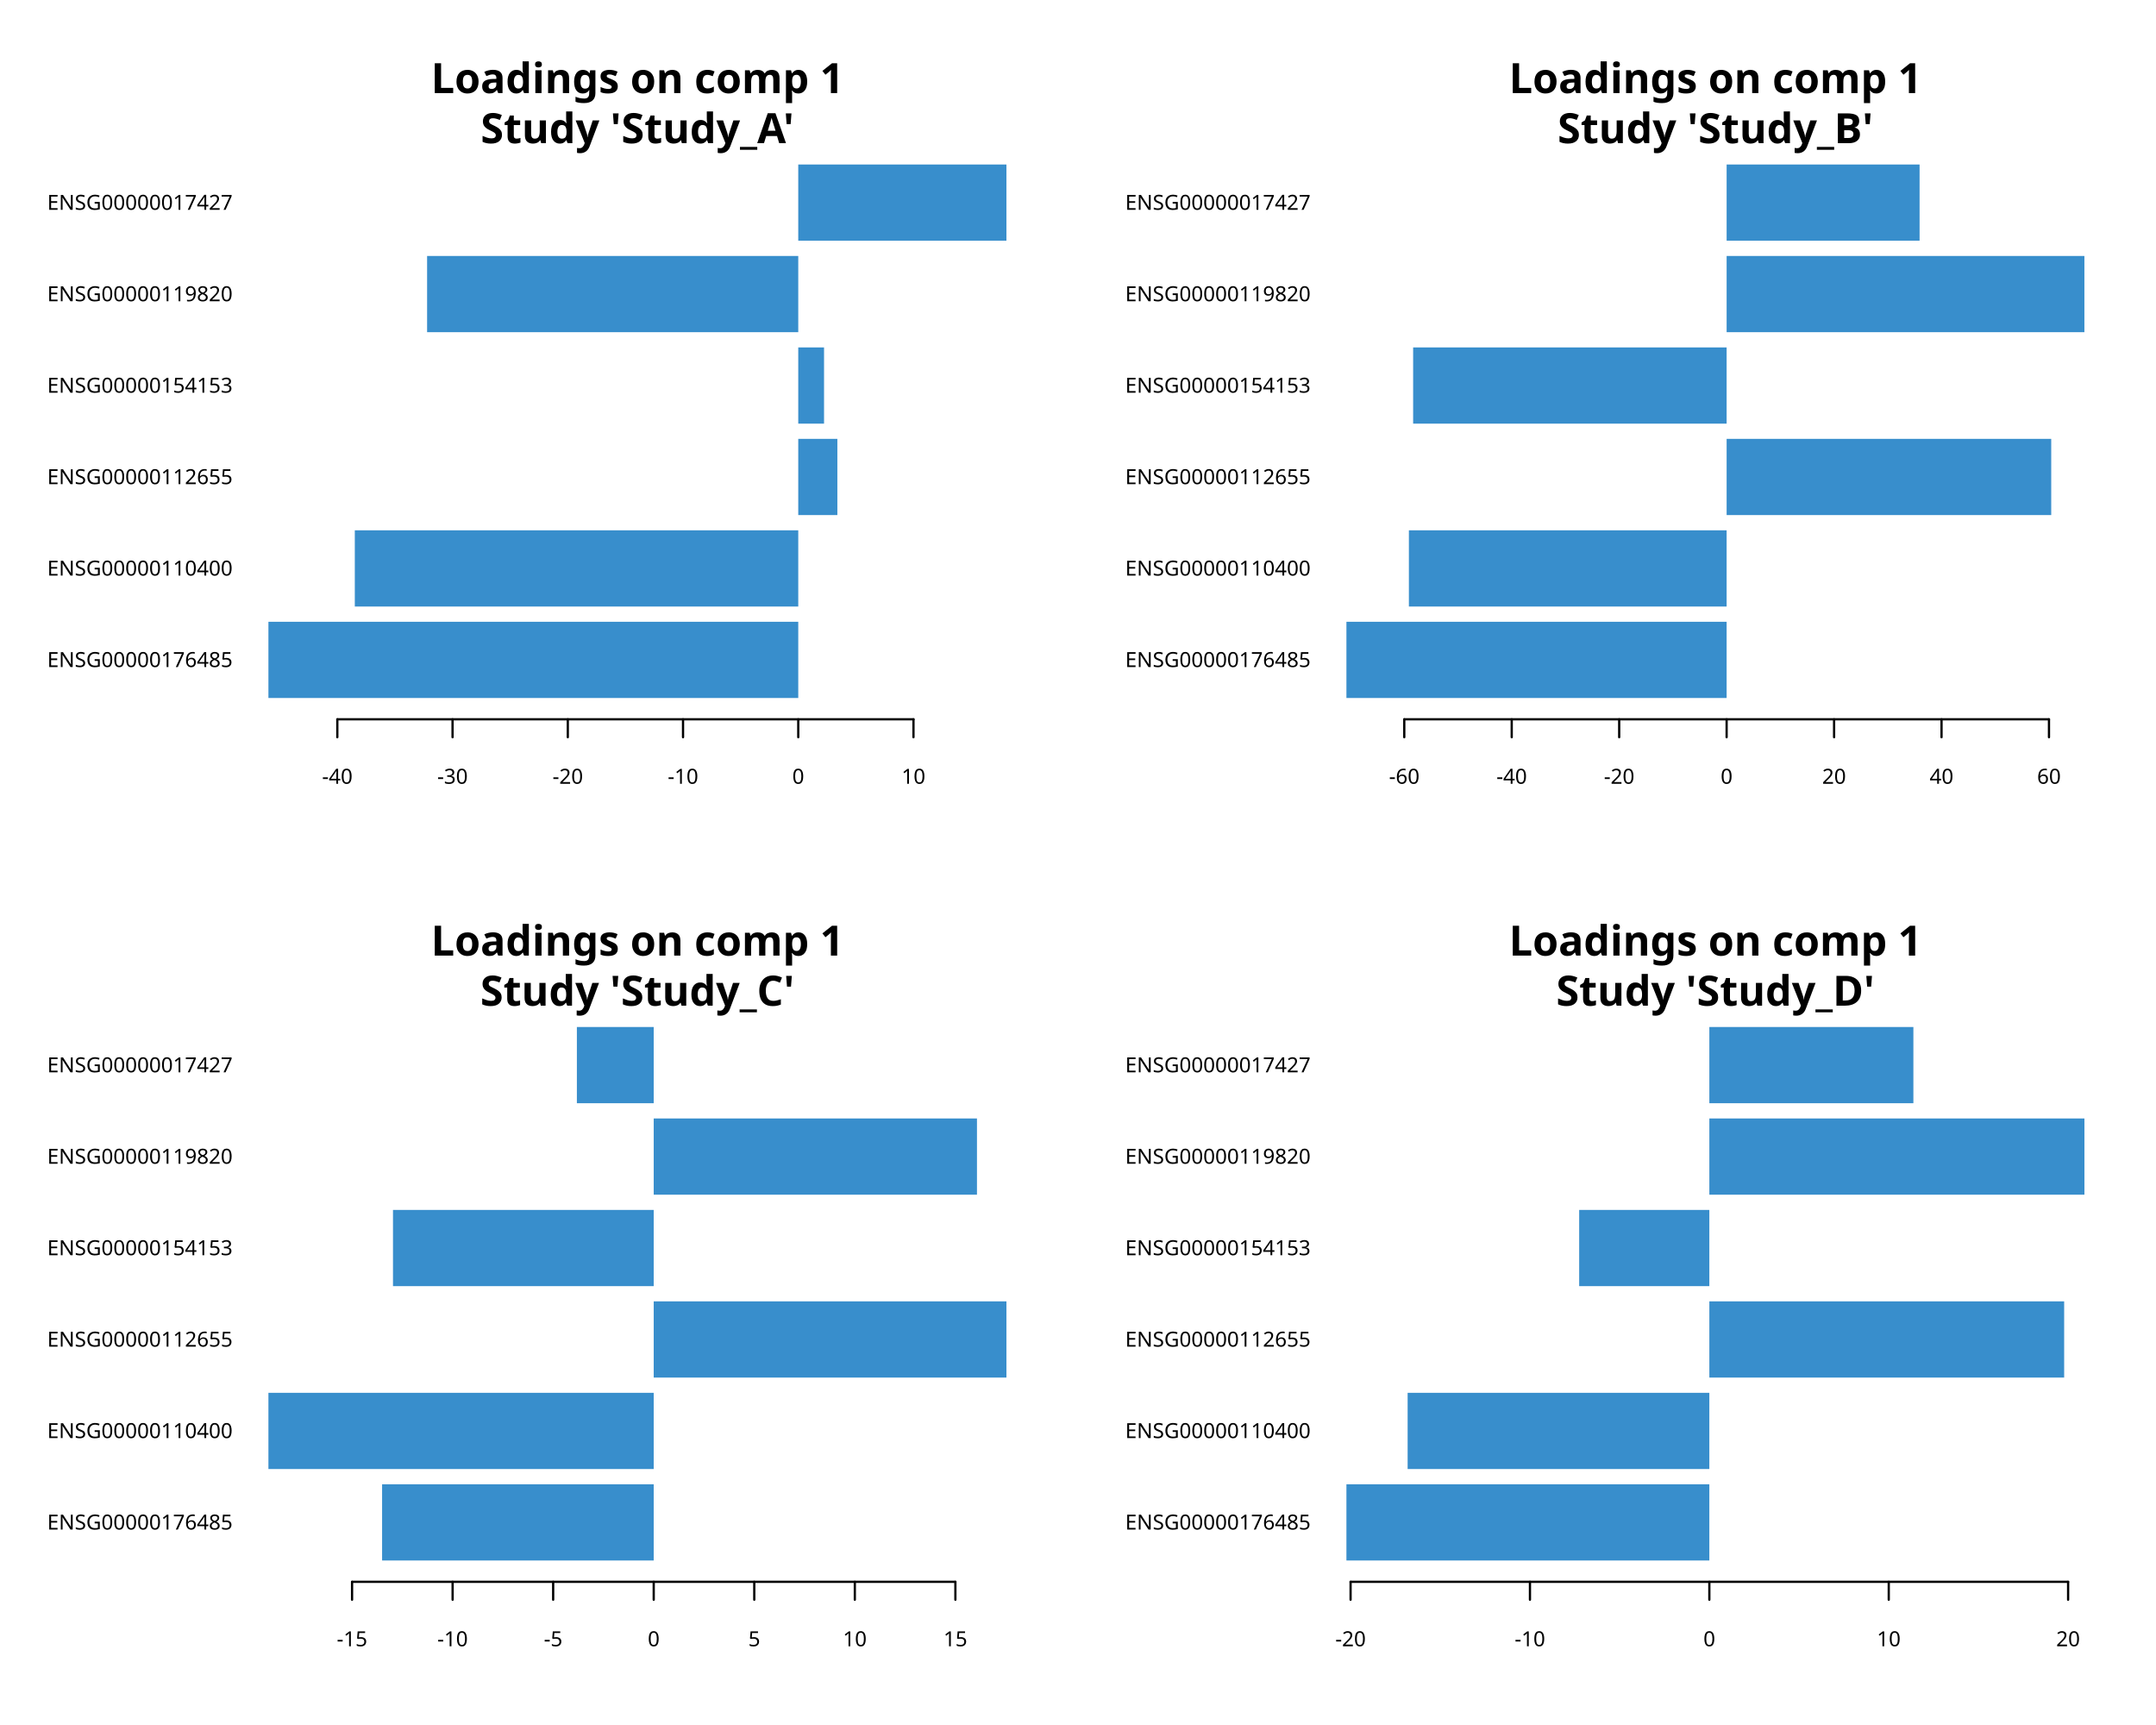
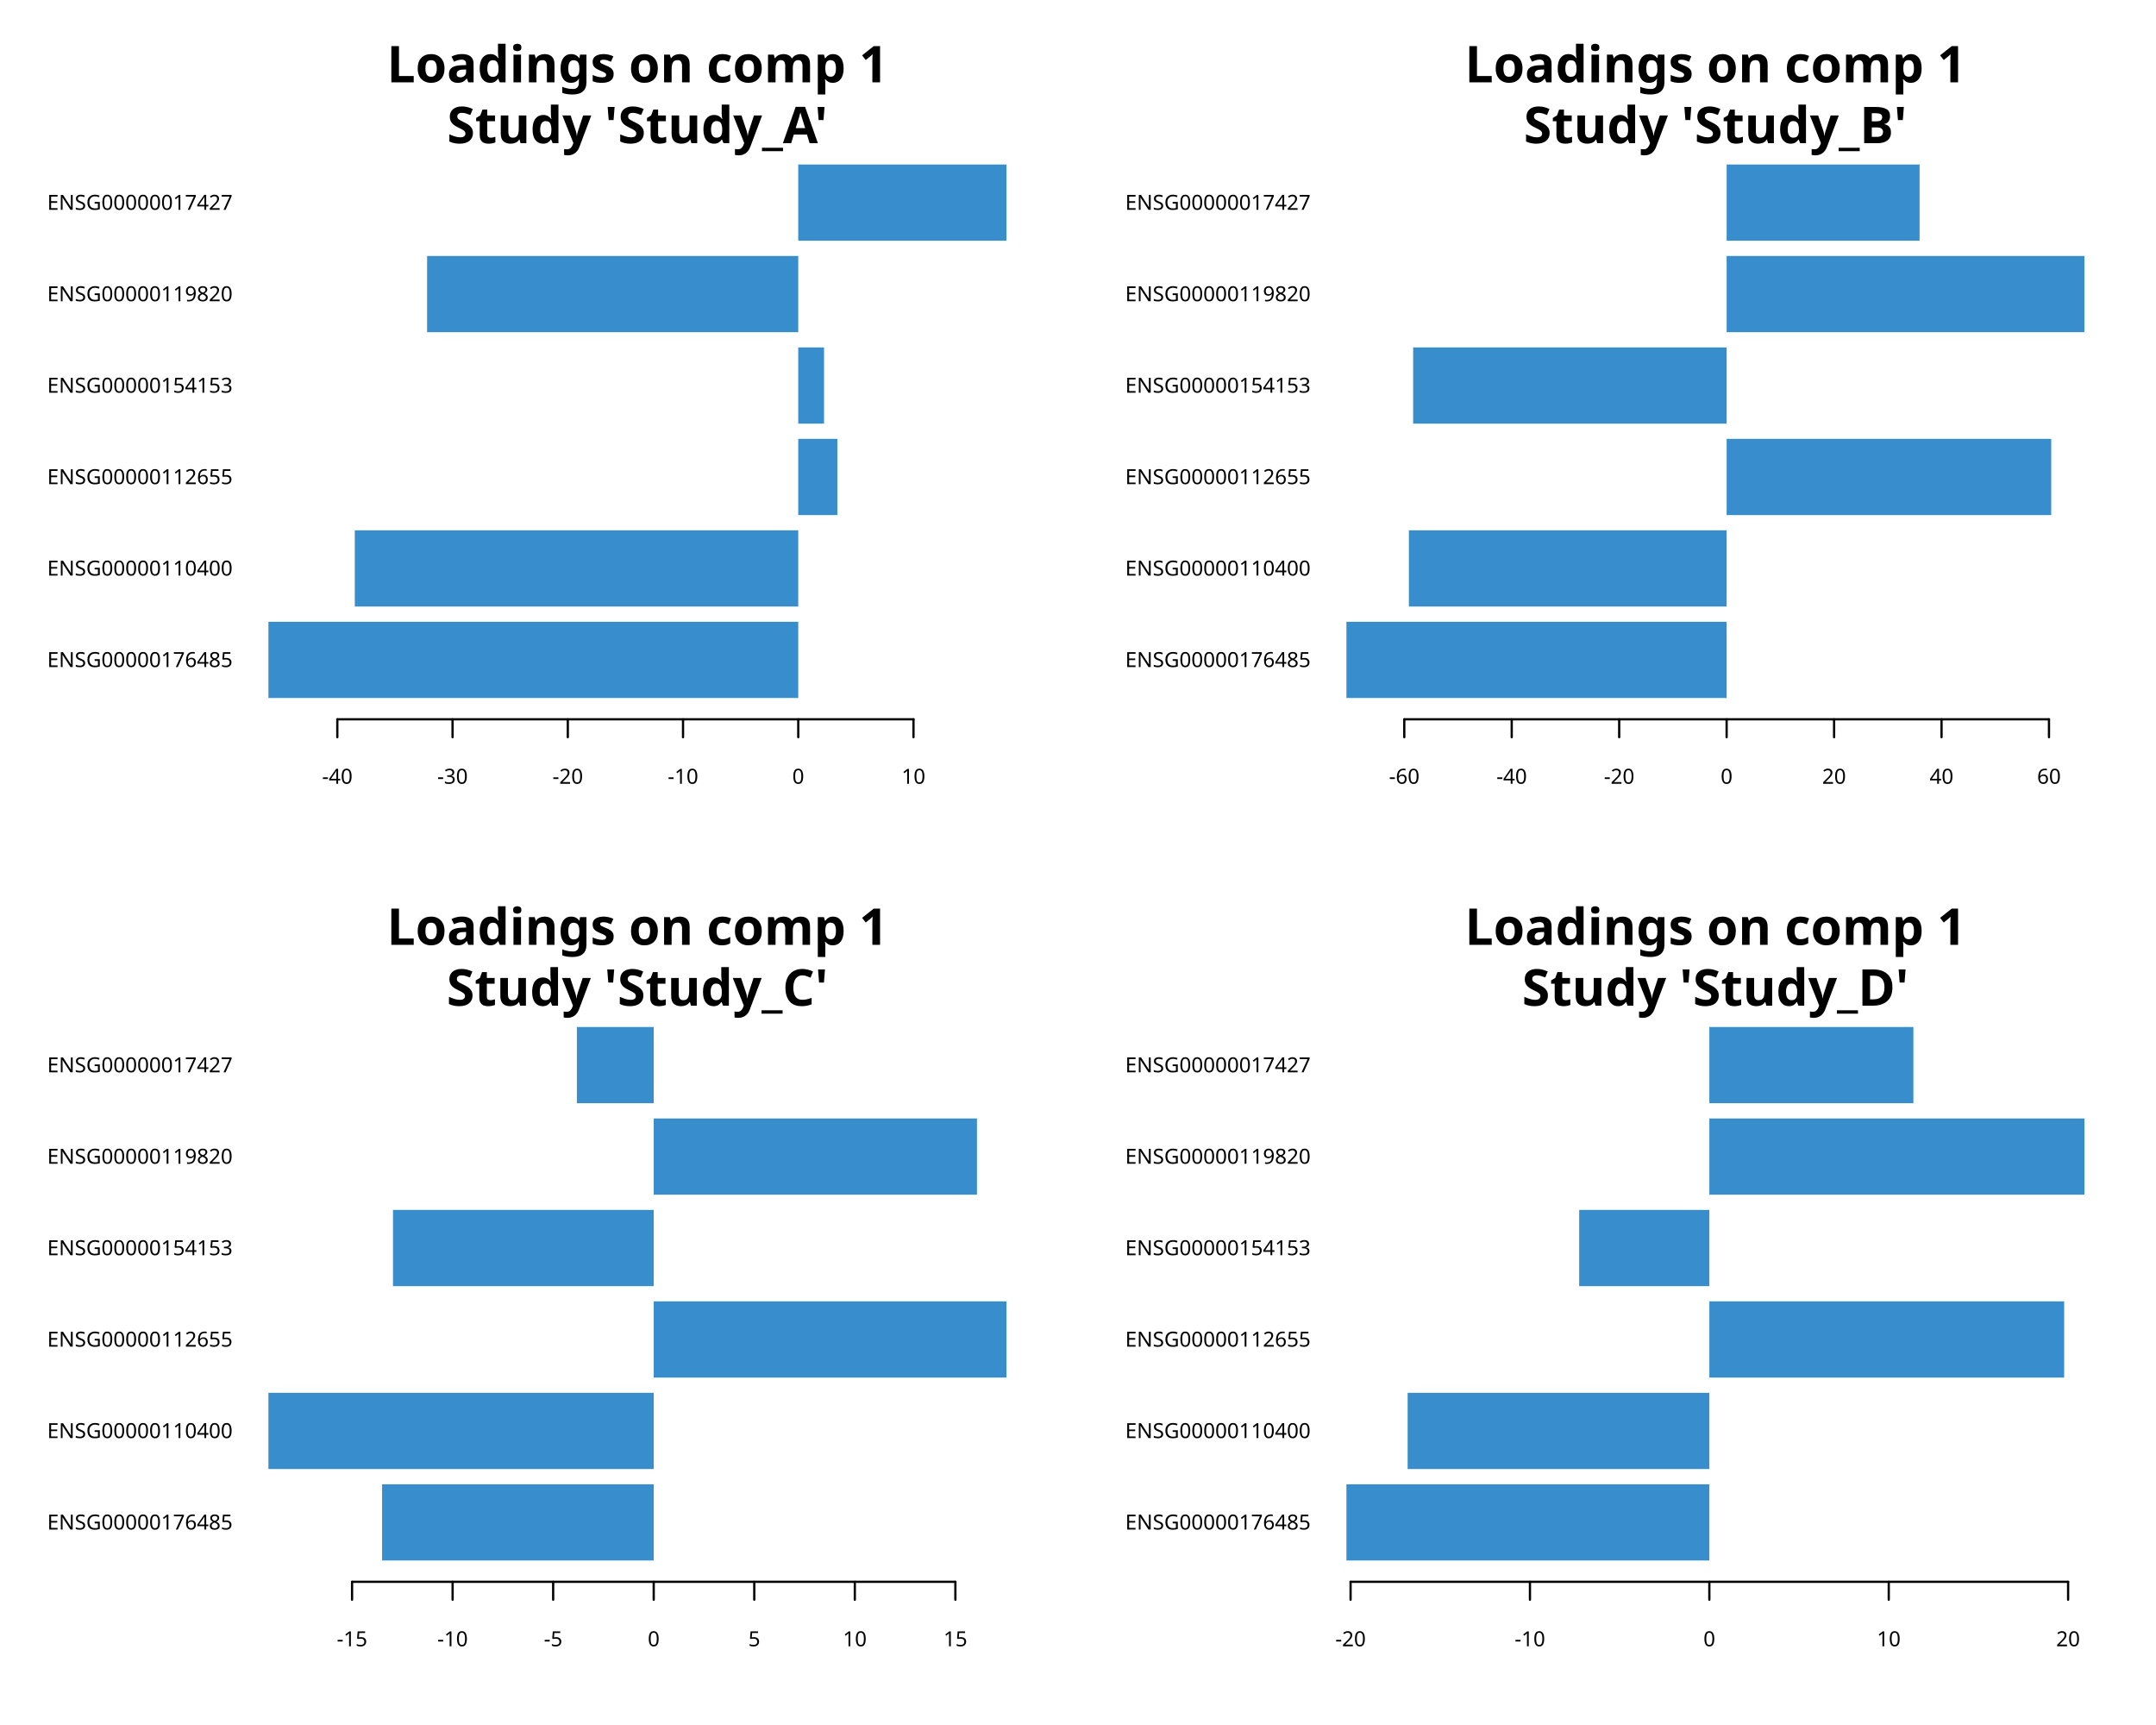
<svg xmlns="http://www.w3.org/2000/svg" class="svglite" data-engine-version="2.0" width="720.00pt" height="576.00pt" viewBox="0 0 720.00 576.00">
  <defs>
    <style type="text/css">
    .svglite line, .svglite polyline, .svglite polygon, .svglite path, .svglite rect, .svglite circle {
      fill: none;
      stroke: #000000;
      stroke-linecap: round;
      stroke-linejoin: round;
      stroke-miterlimit: 10.00;
    }
  </style>
  </defs>
  <rect width="100%" height="100%" style="stroke: none; fill: #FFFFFF;" />
  <defs>
    <clipPath id="cpMC4wMHw3MjAuMDB8MC4wMHw1NzYuMDA=">
      <rect x="0.00" y="0.00" width="720.00" height="576.00" />
    </clipPath>
  </defs>
  <g clip-path="url(#cpMC4wMHw3MjAuMDB8MC4wMHw1NzYuMDA=)">
</g>
  <defs>
    <clipPath id="cpMC4wMHwzNjAuMDB8MC4wMHwyODguMDA=">
      <rect x="0.00" y="0.00" width="360.00" height="288.00" />
    </clipPath>
  </defs>
  <g clip-path="url(#cpMC4wMHwzNjAuMDB8MC4wMHwyODguMDA=)">
    <rect x="89.64" y="207.62" width="176.94" height="25.45" style="stroke-width: 0.75; stroke: none; fill: #388ECC;" />
    <rect x="118.49" y="177.08" width="148.09" height="25.45" style="stroke-width: 0.75; stroke: none; fill: #388ECC;" />
    <rect x="266.58" y="146.54" width="13.06" height="25.45" style="stroke-width: 0.75; stroke: none; fill: #388ECC;" />
    <rect x="266.58" y="116.01" width="8.61" height="25.45" style="stroke-width: 0.75; stroke: none; fill: #388ECC;" />
    <rect x="142.63" y="85.47" width="123.95" height="25.45" style="stroke-width: 0.75; stroke: none; fill: #388ECC;" />
    <rect x="266.58" y="54.93" width="69.52" height="25.45" style="stroke-width: 0.75; stroke: none; fill: #388ECC;" />
  </g>
  <g clip-path="url(#cpMC4wMHw3MjAuMDB8MC4wMHw1NzYuMDA=)">
    <text x="77.69" y="222.74" text-anchor="end" style="font-size: 6.97px; font-family: sans;" textLength="62.42px" lengthAdjust="spacingAndGlyphs">ENSG00000176485</text>
    <text x="77.69" y="192.20" text-anchor="end" style="font-size: 6.97px; font-family: sans;" textLength="62.42px" lengthAdjust="spacingAndGlyphs">ENSG00000110400</text>
    <text x="77.69" y="161.67" text-anchor="end" style="font-size: 6.97px; font-family: sans;" textLength="62.42px" lengthAdjust="spacingAndGlyphs">ENSG00000112655</text>
    <text x="77.69" y="131.13" text-anchor="end" style="font-size: 6.97px; font-family: sans;" textLength="62.42px" lengthAdjust="spacingAndGlyphs">ENSG00000154153</text>
    <text x="77.69" y="100.59" text-anchor="end" style="font-size: 6.97px; font-family: sans;" textLength="62.42px" lengthAdjust="spacingAndGlyphs">ENSG00000119820</text>
    <text x="77.69" y="70.06" text-anchor="end" style="font-size: 6.97px; font-family: sans;" textLength="62.42px" lengthAdjust="spacingAndGlyphs">ENSG00000017427</text>
    <line x1="112.65" y1="240.19" x2="305.06" y2="240.19" style="stroke-width: 0.75;" />
    <line x1="112.65" y1="240.19" x2="112.65" y2="246.17" style="stroke-width: 0.75;" />
    <line x1="151.13" y1="240.19" x2="151.13" y2="246.17" style="stroke-width: 0.75;" />
    <line x1="189.62" y1="240.19" x2="189.62" y2="246.17" style="stroke-width: 0.75;" />
    <line x1="228.10" y1="240.19" x2="228.10" y2="246.17" style="stroke-width: 0.75;" />
    <line x1="266.58" y1="240.19" x2="266.58" y2="246.17" style="stroke-width: 0.75;" />
    <line x1="305.06" y1="240.19" x2="305.06" y2="246.17" style="stroke-width: 0.75;" />
    <text x="112.65" y="261.71" text-anchor="middle" style="font-size: 6.97px; font-family: sans;" textLength="10.08px" lengthAdjust="spacingAndGlyphs">-40</text>
    <text x="151.13" y="261.71" text-anchor="middle" style="font-size: 6.97px; font-family: sans;" textLength="10.08px" lengthAdjust="spacingAndGlyphs">-30</text>
    <text x="189.62" y="261.71" text-anchor="middle" style="font-size: 6.97px; font-family: sans;" textLength="10.08px" lengthAdjust="spacingAndGlyphs">-20</text>
    <text x="228.10" y="261.71" text-anchor="middle" style="font-size: 6.97px; font-family: sans;" textLength="10.08px" lengthAdjust="spacingAndGlyphs">-10</text>
    <text x="266.58" y="261.71" text-anchor="middle" style="font-size: 6.97px; font-family: sans;" textLength="3.88px" lengthAdjust="spacingAndGlyphs">0</text>
    <text x="305.06" y="261.71" text-anchor="middle" style="font-size: 6.97px; font-family: sans;" textLength="7.76px" lengthAdjust="spacingAndGlyphs">10</text>
  </g>
  <g clip-path="url(#cpMC4wMHwzNjAuMDB8MC4wMHwyODguMDA=)">
-     <text x="212.87" y="31.08" text-anchor="middle" style="font-size: 13.94px; font-weight: bold; font-family: sans;" textLength="125.60px" lengthAdjust="spacingAndGlyphs">Loadings on comp 1</text>
-     <text x="212.87" y="47.81" text-anchor="middle" style="font-size: 13.94px; font-weight: bold; font-family: sans;" textLength="97.59px" lengthAdjust="spacingAndGlyphs">Study 'Study_A'</text>
+     <text x="212.87" y="27.49" text-anchor="middle" style="font-size: 16.93px; font-weight: bold; font-family: sans;" textLength="152.52px" lengthAdjust="spacingAndGlyphs">Loadings on comp 1</text>
+     <text x="212.87" y="47.81" text-anchor="middle" style="font-size: 16.93px; font-weight: bold; font-family: sans;" textLength="118.50px" lengthAdjust="spacingAndGlyphs">Study 'Study_A'</text>
  </g>
  <defs>
    <clipPath id="cpMzYwLjAwfDcyMC4wMHwwLjAwfDI4OC4wMA==">
      <rect x="360.00" y="0.00" width="360.00" height="288.00" />
    </clipPath>
  </defs>
  <g clip-path="url(#cpMzYwLjAwfDcyMC4wMHwwLjAwfDI4OC4wMA==)">
    <rect x="449.64" y="207.62" width="126.97" height="25.45" style="stroke-width: 0.75; stroke: none; fill: #388ECC;" />
    <rect x="470.50" y="177.08" width="106.11" height="25.45" style="stroke-width: 0.75; stroke: none; fill: #388ECC;" />
    <rect x="576.61" y="146.54" width="108.40" height="25.45" style="stroke-width: 0.75; stroke: none; fill: #388ECC;" />
    <rect x="471.92" y="116.01" width="104.69" height="25.45" style="stroke-width: 0.75; stroke: none; fill: #388ECC;" />
    <rect x="576.61" y="85.47" width="119.48" height="25.45" style="stroke-width: 0.75; stroke: none; fill: #388ECC;" />
    <rect x="576.61" y="54.93" width="64.44" height="25.45" style="stroke-width: 0.75; stroke: none; fill: #388ECC;" />
  </g>
  <g clip-path="url(#cpMC4wMHw3MjAuMDB8MC4wMHw1NzYuMDA=)">
    <text x="437.69" y="222.74" text-anchor="end" style="font-size: 6.97px; font-family: sans;" textLength="62.42px" lengthAdjust="spacingAndGlyphs">ENSG00000176485</text>
    <text x="437.69" y="192.20" text-anchor="end" style="font-size: 6.97px; font-family: sans;" textLength="62.42px" lengthAdjust="spacingAndGlyphs">ENSG00000110400</text>
    <text x="437.69" y="161.67" text-anchor="end" style="font-size: 6.97px; font-family: sans;" textLength="62.42px" lengthAdjust="spacingAndGlyphs">ENSG00000112655</text>
    <text x="437.69" y="131.13" text-anchor="end" style="font-size: 6.97px; font-family: sans;" textLength="62.42px" lengthAdjust="spacingAndGlyphs">ENSG00000154153</text>
    <text x="437.69" y="100.59" text-anchor="end" style="font-size: 6.97px; font-family: sans;" textLength="62.42px" lengthAdjust="spacingAndGlyphs">ENSG00000119820</text>
    <text x="437.69" y="70.06" text-anchor="end" style="font-size: 6.97px; font-family: sans;" textLength="62.42px" lengthAdjust="spacingAndGlyphs">ENSG00000017427</text>
    <line x1="468.96" y1="240.19" x2="684.26" y2="240.19" style="stroke-width: 0.75;" />
    <line x1="468.96" y1="240.19" x2="468.96" y2="246.17" style="stroke-width: 0.75;" />
    <line x1="504.84" y1="240.19" x2="504.84" y2="246.17" style="stroke-width: 0.75;" />
    <line x1="540.73" y1="240.19" x2="540.73" y2="246.17" style="stroke-width: 0.75;" />
    <line x1="576.61" y1="240.19" x2="576.61" y2="246.17" style="stroke-width: 0.75;" />
    <line x1="612.50" y1="240.19" x2="612.50" y2="246.17" style="stroke-width: 0.75;" />
    <line x1="648.38" y1="240.19" x2="648.38" y2="246.17" style="stroke-width: 0.75;" />
    <line x1="684.26" y1="240.19" x2="684.26" y2="246.17" style="stroke-width: 0.75;" />
    <text x="468.96" y="261.71" text-anchor="middle" style="font-size: 6.97px; font-family: sans;" textLength="10.08px" lengthAdjust="spacingAndGlyphs">-60</text>
    <text x="504.84" y="261.71" text-anchor="middle" style="font-size: 6.97px; font-family: sans;" textLength="10.08px" lengthAdjust="spacingAndGlyphs">-40</text>
    <text x="540.73" y="261.71" text-anchor="middle" style="font-size: 6.97px; font-family: sans;" textLength="10.08px" lengthAdjust="spacingAndGlyphs">-20</text>
    <text x="576.61" y="261.71" text-anchor="middle" style="font-size: 6.97px; font-family: sans;" textLength="3.88px" lengthAdjust="spacingAndGlyphs">0</text>
    <text x="612.50" y="261.71" text-anchor="middle" style="font-size: 6.97px; font-family: sans;" textLength="7.76px" lengthAdjust="spacingAndGlyphs">20</text>
    <text x="648.38" y="261.71" text-anchor="middle" style="font-size: 6.97px; font-family: sans;" textLength="7.76px" lengthAdjust="spacingAndGlyphs">40</text>
    <text x="684.26" y="261.71" text-anchor="middle" style="font-size: 6.97px; font-family: sans;" textLength="7.76px" lengthAdjust="spacingAndGlyphs">60</text>
  </g>
  <g clip-path="url(#cpMzYwLjAwfDcyMC4wMHwwLjAwfDI4OC4wMA==)">
-     <text x="572.87" y="31.08" text-anchor="middle" style="font-size: 13.94px; font-weight: bold; font-family: sans;" textLength="125.60px" lengthAdjust="spacingAndGlyphs">Loadings on comp 1</text>
-     <text x="572.87" y="47.81" text-anchor="middle" style="font-size: 13.94px; font-weight: bold; font-family: sans;" textLength="97.59px" lengthAdjust="spacingAndGlyphs">Study 'Study_B'</text>
+     <text x="572.87" y="27.49" text-anchor="middle" style="font-size: 16.93px; font-weight: bold; font-family: sans;" textLength="152.52px" lengthAdjust="spacingAndGlyphs">Loadings on comp 1</text>
+     <text x="572.87" y="47.81" text-anchor="middle" style="font-size: 16.93px; font-weight: bold; font-family: sans;" textLength="118.50px" lengthAdjust="spacingAndGlyphs">Study 'Study_B'</text>
  </g>
  <defs>
    <clipPath id="cpMC4wMHwzNjAuMDB8Mjg4LjAwfDU3Ni4wMA==">
      <rect x="0.00" y="288.00" width="360.00" height="288.00" />
    </clipPath>
  </defs>
  <g clip-path="url(#cpMC4wMHwzNjAuMDB8Mjg4LjAwfDU3Ni4wMA==)">
    <rect x="127.60" y="495.62" width="90.71" height="25.45" style="stroke-width: 0.75; stroke: none; fill: #388ECC;" />
    <rect x="89.64" y="465.08" width="128.67" height="25.45" style="stroke-width: 0.75; stroke: none; fill: #388ECC;" />
    <rect x="218.31" y="434.54" width="117.79" height="25.45" style="stroke-width: 0.75; stroke: none; fill: #388ECC;" />
    <rect x="131.24" y="404.01" width="87.07" height="25.45" style="stroke-width: 0.75; stroke: none; fill: #388ECC;" />
    <rect x="218.31" y="373.47" width="107.95" height="25.45" style="stroke-width: 0.75; stroke: none; fill: #388ECC;" />
    <rect x="192.65" y="342.93" width="25.66" height="25.45" style="stroke-width: 0.75; stroke: none; fill: #388ECC;" />
  </g>
  <g clip-path="url(#cpMC4wMHw3MjAuMDB8MC4wMHw1NzYuMDA=)">
    <text x="77.69" y="510.74" text-anchor="end" style="font-size: 6.97px; font-family: sans;" textLength="62.42px" lengthAdjust="spacingAndGlyphs">ENSG00000176485</text>
    <text x="77.69" y="480.20" text-anchor="end" style="font-size: 6.97px; font-family: sans;" textLength="62.42px" lengthAdjust="spacingAndGlyphs">ENSG00000110400</text>
    <text x="77.69" y="449.67" text-anchor="end" style="font-size: 6.97px; font-family: sans;" textLength="62.42px" lengthAdjust="spacingAndGlyphs">ENSG00000112655</text>
    <text x="77.69" y="419.13" text-anchor="end" style="font-size: 6.97px; font-family: sans;" textLength="62.42px" lengthAdjust="spacingAndGlyphs">ENSG00000154153</text>
    <text x="77.69" y="388.59" text-anchor="end" style="font-size: 6.97px; font-family: sans;" textLength="62.42px" lengthAdjust="spacingAndGlyphs">ENSG00000119820</text>
    <text x="77.69" y="358.06" text-anchor="end" style="font-size: 6.97px; font-family: sans;" textLength="62.42px" lengthAdjust="spacingAndGlyphs">ENSG00000017427</text>
    <line x1="117.57" y1="528.19" x2="319.05" y2="528.19" style="stroke-width: 0.75;" />
    <line x1="117.57" y1="528.19" x2="117.57" y2="534.17" style="stroke-width: 0.75;" />
    <line x1="151.15" y1="528.19" x2="151.15" y2="534.17" style="stroke-width: 0.75;" />
    <line x1="184.73" y1="528.19" x2="184.73" y2="534.17" style="stroke-width: 0.75;" />
    <line x1="218.31" y1="528.19" x2="218.31" y2="534.17" style="stroke-width: 0.75;" />
    <line x1="251.89" y1="528.19" x2="251.89" y2="534.17" style="stroke-width: 0.75;" />
    <line x1="285.47" y1="528.19" x2="285.47" y2="534.17" style="stroke-width: 0.75;" />
    <line x1="319.05" y1="528.19" x2="319.05" y2="534.17" style="stroke-width: 0.75;" />
    <text x="117.57" y="549.71" text-anchor="middle" style="font-size: 6.97px; font-family: sans;" textLength="10.08px" lengthAdjust="spacingAndGlyphs">-15</text>
    <text x="151.15" y="549.71" text-anchor="middle" style="font-size: 6.97px; font-family: sans;" textLength="10.08px" lengthAdjust="spacingAndGlyphs">-10</text>
    <text x="184.73" y="549.71" text-anchor="middle" style="font-size: 6.97px; font-family: sans;" textLength="6.20px" lengthAdjust="spacingAndGlyphs">-5</text>
    <text x="218.31" y="549.71" text-anchor="middle" style="font-size: 6.97px; font-family: sans;" textLength="3.88px" lengthAdjust="spacingAndGlyphs">0</text>
    <text x="251.89" y="549.71" text-anchor="middle" style="font-size: 6.97px; font-family: sans;" textLength="3.88px" lengthAdjust="spacingAndGlyphs">5</text>
    <text x="285.47" y="549.71" text-anchor="middle" style="font-size: 6.97px; font-family: sans;" textLength="7.76px" lengthAdjust="spacingAndGlyphs">10</text>
    <text x="319.05" y="549.71" text-anchor="middle" style="font-size: 6.97px; font-family: sans;" textLength="7.76px" lengthAdjust="spacingAndGlyphs">15</text>
  </g>
  <g clip-path="url(#cpMC4wMHwzNjAuMDB8Mjg4LjAwfDU3Ni4wMA==)">
-     <text x="212.87" y="319.08" text-anchor="middle" style="font-size: 13.94px; font-weight: bold; font-family: sans;" textLength="125.60px" lengthAdjust="spacingAndGlyphs">Loadings on comp 1</text>
-     <text x="212.87" y="335.81" text-anchor="middle" style="font-size: 13.94px; font-weight: bold; font-family: sans;" textLength="98.36px" lengthAdjust="spacingAndGlyphs">Study 'Study_C'</text>
+     <text x="212.87" y="315.49" text-anchor="middle" style="font-size: 16.93px; font-weight: bold; font-family: sans;" textLength="152.52px" lengthAdjust="spacingAndGlyphs">Loadings on comp 1</text>
+     <text x="212.87" y="335.81" text-anchor="middle" style="font-size: 16.93px; font-weight: bold; font-family: sans;" textLength="119.43px" lengthAdjust="spacingAndGlyphs">Study 'Study_C'</text>
  </g>
  <defs>
    <clipPath id="cpMzYwLjAwfDcyMC4wMHwyODguMDB8NTc2LjAw">
      <rect x="360.00" y="288.00" width="360.00" height="288.00" />
    </clipPath>
  </defs>
  <g clip-path="url(#cpMzYwLjAwfDcyMC4wMHwyODguMDB8NTc2LjAw)">
    <rect x="449.64" y="495.62" width="121.20" height="25.45" style="stroke-width: 0.75; stroke: none; fill: #388ECC;" />
    <rect x="470.08" y="465.08" width="100.76" height="25.45" style="stroke-width: 0.75; stroke: none; fill: #388ECC;" />
    <rect x="570.84" y="434.54" width="118.49" height="25.45" style="stroke-width: 0.75; stroke: none; fill: #388ECC;" />
    <rect x="527.37" y="404.01" width="43.47" height="25.45" style="stroke-width: 0.75; stroke: none; fill: #388ECC;" />
    <rect x="570.84" y="373.47" width="125.26" height="25.45" style="stroke-width: 0.75; stroke: none; fill: #388ECC;" />
    <rect x="570.84" y="342.93" width="68.14" height="25.45" style="stroke-width: 0.75; stroke: none; fill: #388ECC;" />
  </g>
  <g clip-path="url(#cpMC4wMHw3MjAuMDB8MC4wMHw1NzYuMDA=)">
    <text x="437.69" y="510.74" text-anchor="end" style="font-size: 6.97px; font-family: sans;" textLength="62.42px" lengthAdjust="spacingAndGlyphs">ENSG00000176485</text>
    <text x="437.69" y="480.20" text-anchor="end" style="font-size: 6.97px; font-family: sans;" textLength="62.42px" lengthAdjust="spacingAndGlyphs">ENSG00000110400</text>
    <text x="437.69" y="449.67" text-anchor="end" style="font-size: 6.97px; font-family: sans;" textLength="62.42px" lengthAdjust="spacingAndGlyphs">ENSG00000112655</text>
    <text x="437.69" y="419.13" text-anchor="end" style="font-size: 6.97px; font-family: sans;" textLength="62.42px" lengthAdjust="spacingAndGlyphs">ENSG00000154153</text>
    <text x="437.69" y="388.59" text-anchor="end" style="font-size: 6.97px; font-family: sans;" textLength="62.42px" lengthAdjust="spacingAndGlyphs">ENSG00000119820</text>
    <text x="437.69" y="358.06" text-anchor="end" style="font-size: 6.97px; font-family: sans;" textLength="62.42px" lengthAdjust="spacingAndGlyphs">ENSG00000017427</text>
    <line x1="451.03" y1="528.19" x2="690.65" y2="528.19" style="stroke-width: 0.75;" />
    <line x1="451.03" y1="528.19" x2="451.03" y2="534.17" style="stroke-width: 0.75;" />
    <line x1="510.93" y1="528.19" x2="510.93" y2="534.17" style="stroke-width: 0.75;" />
    <line x1="570.84" y1="528.19" x2="570.84" y2="534.17" style="stroke-width: 0.75;" />
    <line x1="630.75" y1="528.19" x2="630.75" y2="534.17" style="stroke-width: 0.75;" />
    <line x1="690.65" y1="528.19" x2="690.65" y2="534.17" style="stroke-width: 0.75;" />
    <text x="451.03" y="549.71" text-anchor="middle" style="font-size: 6.97px; font-family: sans;" textLength="10.08px" lengthAdjust="spacingAndGlyphs">-20</text>
    <text x="510.93" y="549.71" text-anchor="middle" style="font-size: 6.97px; font-family: sans;" textLength="10.08px" lengthAdjust="spacingAndGlyphs">-10</text>
    <text x="570.84" y="549.71" text-anchor="middle" style="font-size: 6.97px; font-family: sans;" textLength="3.88px" lengthAdjust="spacingAndGlyphs">0</text>
    <text x="630.75" y="549.71" text-anchor="middle" style="font-size: 6.97px; font-family: sans;" textLength="7.76px" lengthAdjust="spacingAndGlyphs">10</text>
    <text x="690.65" y="549.71" text-anchor="middle" style="font-size: 6.97px; font-family: sans;" textLength="7.76px" lengthAdjust="spacingAndGlyphs">20</text>
  </g>
  <g clip-path="url(#cpMzYwLjAwfDcyMC4wMHwyODguMDB8NTc2LjAw)">
-     <text x="572.87" y="319.08" text-anchor="middle" style="font-size: 13.94px; font-weight: bold; font-family: sans;" textLength="125.60px" lengthAdjust="spacingAndGlyphs">Loadings on comp 1</text>
-     <text x="572.87" y="335.81" text-anchor="middle" style="font-size: 13.94px; font-weight: bold; font-family: sans;" textLength="98.36px" lengthAdjust="spacingAndGlyphs">Study 'Study_D'</text>
+     <text x="572.87" y="315.49" text-anchor="middle" style="font-size: 16.93px; font-weight: bold; font-family: sans;" textLength="152.52px" lengthAdjust="spacingAndGlyphs">Loadings on comp 1</text>
+     <text x="572.87" y="335.81" text-anchor="middle" style="font-size: 16.93px; font-weight: bold; font-family: sans;" textLength="119.43px" lengthAdjust="spacingAndGlyphs">Study 'Study_D'</text>
  </g>
  <defs>
    <clipPath id="cpNTkuMDR8Njg5Ljc2fDU5LjA0fDUwMi41Ng==">
      <rect x="59.04" y="59.04" width="630.72" height="443.52" />
    </clipPath>
  </defs>
  <g clip-path="url(#cpNTkuMDR8Njg5Ljc2fDU5LjA0fDUwMi41Ng==)">
</g>
</svg>
